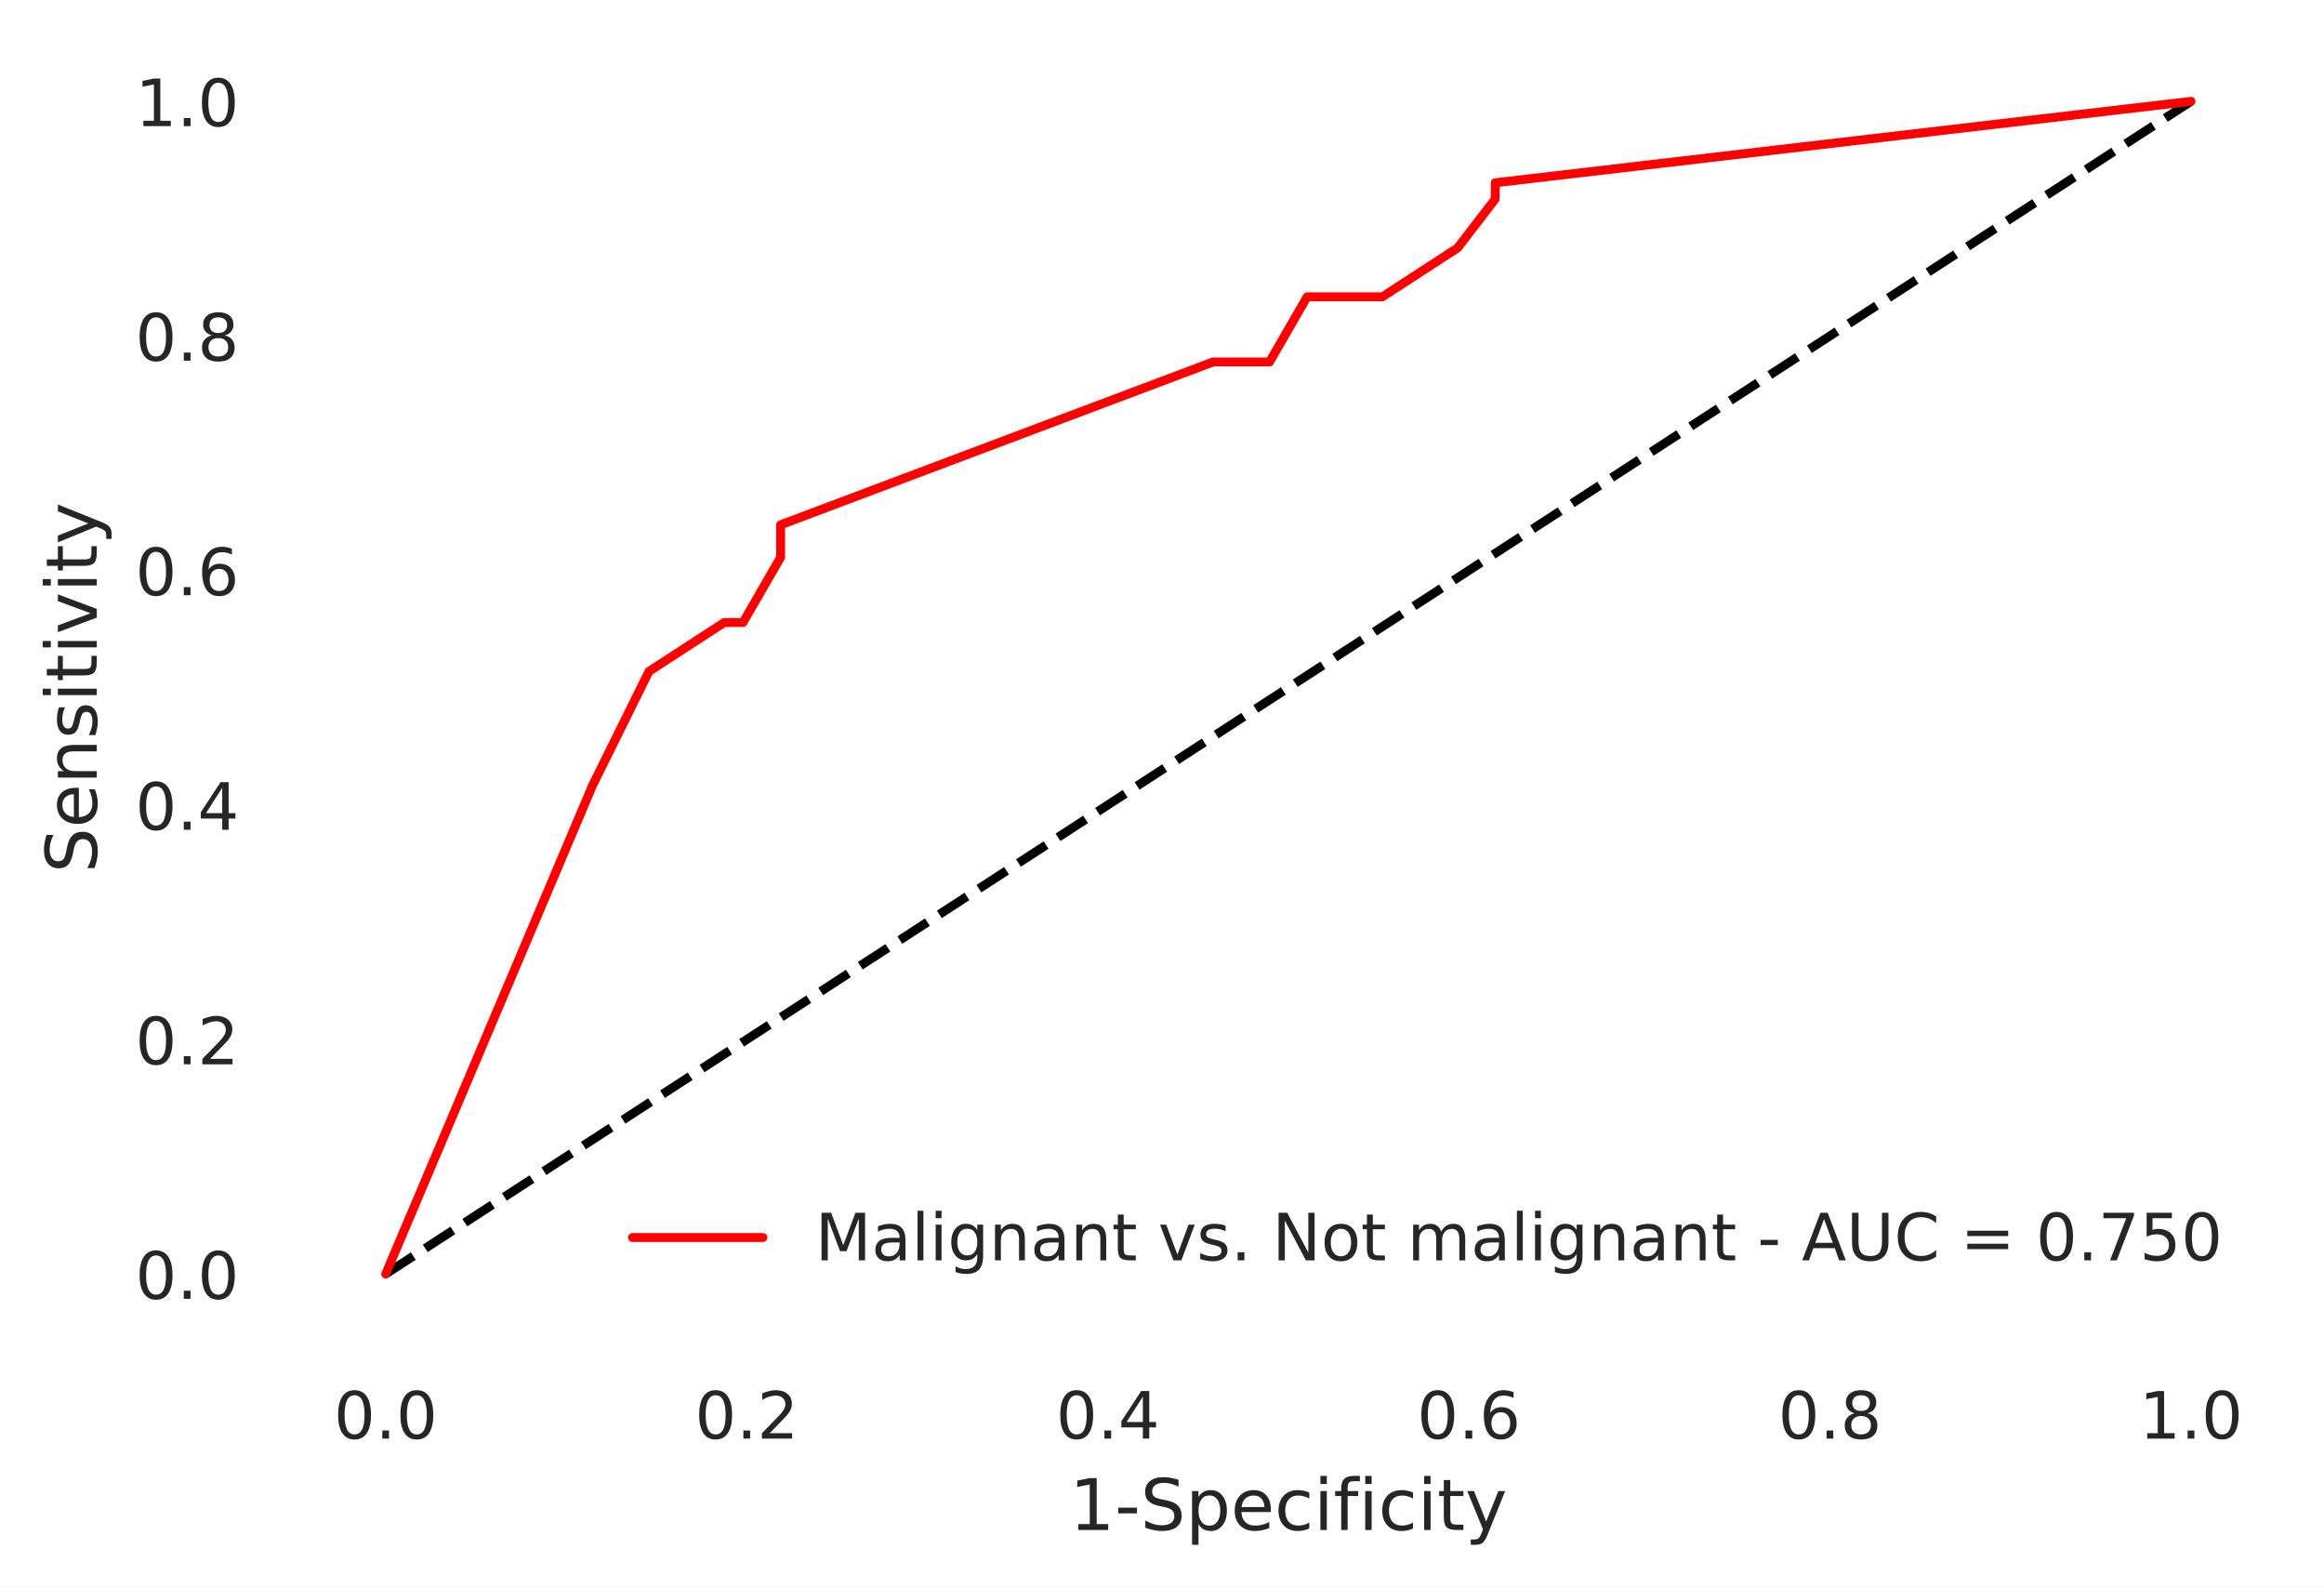
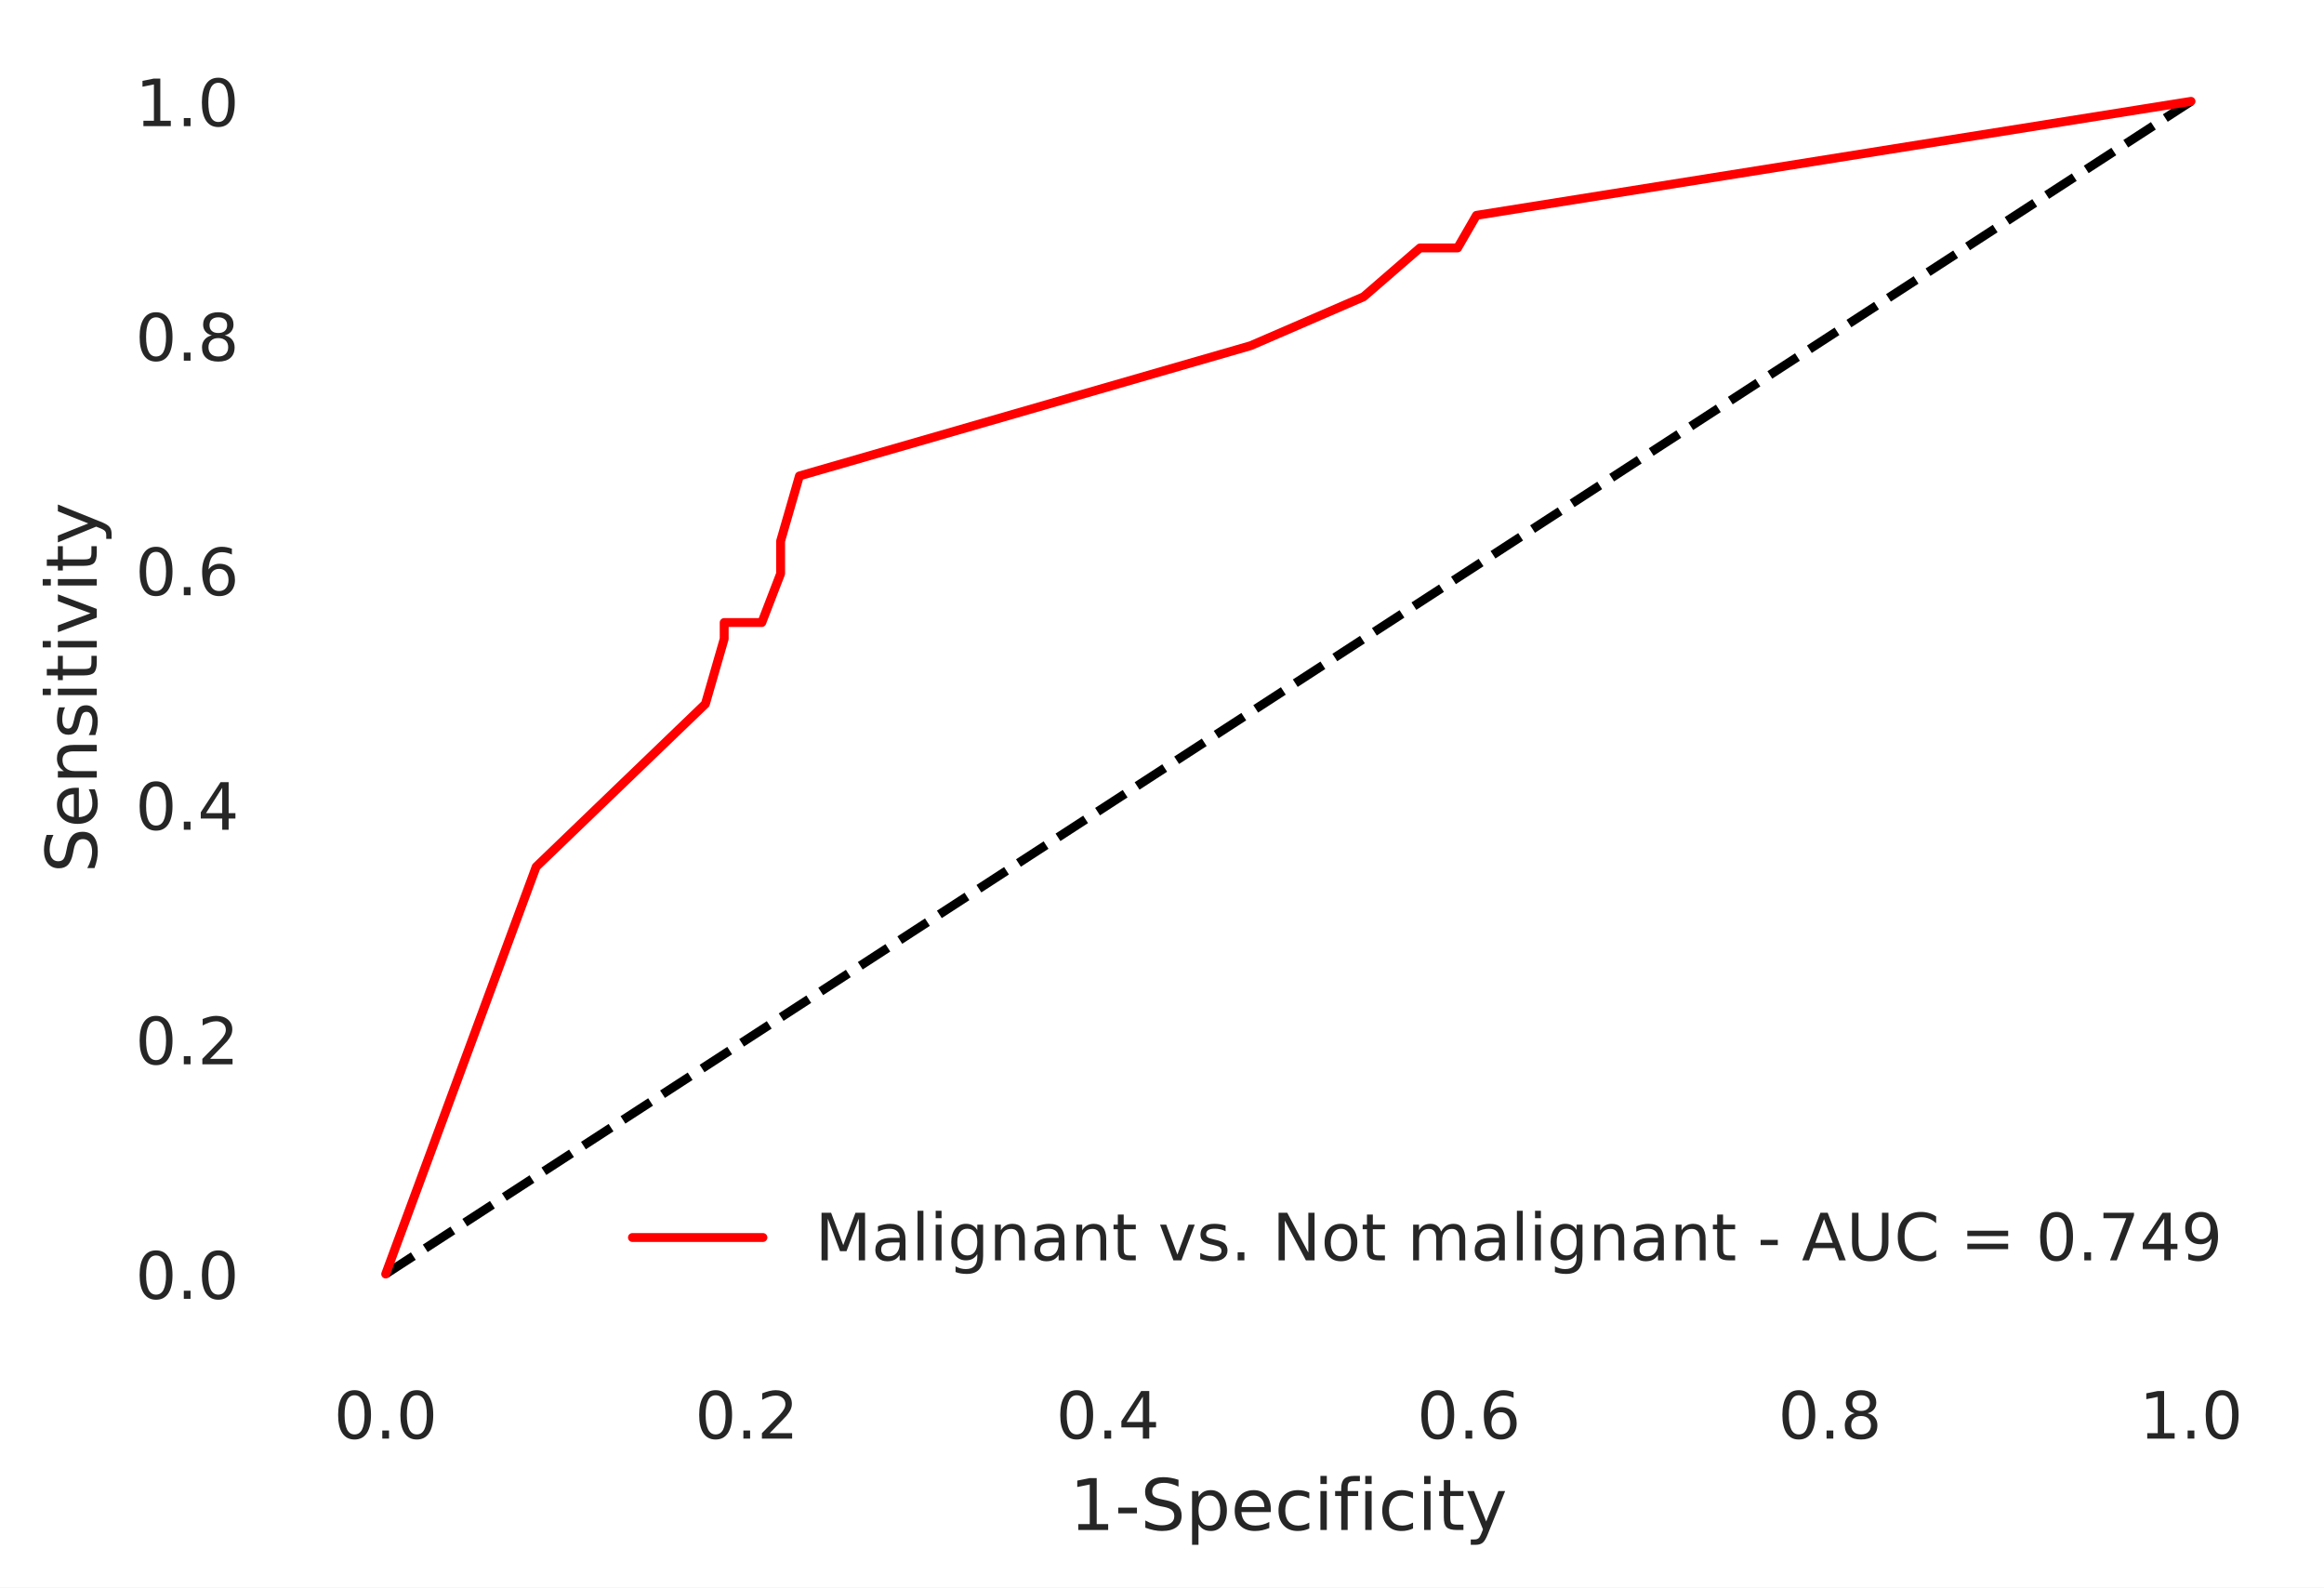
<svg xmlns="http://www.w3.org/2000/svg" xmlns:xlink="http://www.w3.org/1999/xlink" height="267.6pt" version="1.1" viewBox="0 0 391.807 267.6" width="391.807pt">
  <defs>
    <style type="text/css">
*{stroke-linecap:butt;stroke-linejoin:round;}
  </style>
  </defs>
  <g id="figure_1">
    <g id="patch_1">
      <path d="M 0 267.6  L 391.807 267.6  L 391.807 0  L 0 0  z " style="fill:#ffffff;" />
    </g>
    <g id="axes_1">
      <g id="patch_2">
        <path d="M 49.807 224.64  L 384.607 224.64  L 384.607 7.2  L 49.807 7.2  z " style="fill:#ffffff;" />
      </g>
      <g id="matplotlib.axis_1">
        <g id="xtick_1">
          <g id="line2d_1">
-             <path clip-path="url(#pe44bfb89b4)" d="M 65.025 224.64  L 65.025 7.2  " style="fill:none;stroke:#ffffff;stroke-linecap:round;" />
+             <path clip-path="url(#pdb0c5ea419)" d="M 65.025 224.64  L 65.025 7.2  " style="fill:none;stroke:#ffffff;stroke-linecap:round;" />
          </g>
          <g id="text_1">
            <defs>
              <path d="M 31.781 66.406  Q 24.172 66.406 20.328 58.906  Q 16.5 51.422 16.5 36.375  Q 16.5 21.391 20.328 13.891  Q 24.172 6.391 31.781 6.391  Q 39.453 6.391 43.281 13.891  Q 47.125 21.391 47.125 36.375  Q 47.125 51.422 43.281 58.906  Q 39.453 66.406 31.781 66.406  z M 31.781 74.219  Q 44.047 74.219 50.516 64.516  Q 56.984 54.828 56.984 36.375  Q 56.984 17.969 50.516 8.266  Q 44.047 -1.422 31.781 -1.422  Q 19.531 -1.422 13.062 8.266  Q 6.594 17.969 6.594 36.375  Q 6.594 54.828 13.062 64.516  Q 19.531 74.219 31.781 74.219  z " id="DejaVuSans-48" />
              <path d="M 10.688 12.406  L 21 12.406  L 21 0  L 10.688 0  z " id="DejaVuSans-46" />
            </defs>
            <g style="fill:#262626;" transform="translate(56.27865 242.4983)scale(0.11 -0.11)">
              <use xlink:href="#DejaVuSans-48" />
              <use x="63.623" xlink:href="#DejaVuSans-46" />
              <use x="95.41" xlink:href="#DejaVuSans-48" />
            </g>
          </g>
        </g>
        <g id="xtick_2">
          <g id="line2d_2">
-             <path clip-path="url(#pe44bfb89b4)" d="M 125.898 224.64  L 125.898 7.2  " style="fill:none;stroke:#ffffff;stroke-linecap:round;" />
+             <path clip-path="url(#pdb0c5ea419)" d="M 125.898 224.64  L 125.898 7.2  " style="fill:none;stroke:#ffffff;stroke-linecap:round;" />
          </g>
          <g id="text_2">
            <defs>
              <path d="M 19.188 8.297  L 53.609 8.297  L 53.609 0  L 7.328 0  L 7.328 8.297  Q 12.938 14.109 22.625 23.891  Q 32.328 33.688 34.812 36.531  Q 39.547 41.844 41.422 45.531  Q 43.312 49.219 43.312 52.781  Q 43.312 58.594 39.234 62.25  Q 35.156 65.922 28.609 65.922  Q 23.969 65.922 18.812 64.312  Q 13.672 62.703 7.812 59.422  L 7.812 69.391  Q 13.766 71.781 18.938 73  Q 24.125 74.219 28.422 74.219  Q 39.75 74.219 46.484 68.547  Q 53.219 62.891 53.219 53.422  Q 53.219 48.922 51.531 44.891  Q 49.859 40.875 45.406 35.406  Q 44.188 33.984 37.641 27.219  Q 31.109 20.453 19.188 8.297  z " id="DejaVuSans-50" />
            </defs>
            <g style="fill:#262626;" transform="translate(117.1514 242.4983)scale(0.11 -0.11)">
              <use xlink:href="#DejaVuSans-48" />
              <use x="63.623" xlink:href="#DejaVuSans-46" />
              <use x="95.41" xlink:href="#DejaVuSans-50" />
            </g>
          </g>
        </g>
        <g id="xtick_3">
          <g id="line2d_3">
-             <path clip-path="url(#pe44bfb89b4)" d="M 186.771 224.64  L 186.771 7.2  " style="fill:none;stroke:#ffffff;stroke-linecap:round;" />
+             <path clip-path="url(#pdb0c5ea419)" d="M 186.771 224.64  L 186.771 7.2  " style="fill:none;stroke:#ffffff;stroke-linecap:round;" />
          </g>
          <g id="text_3">
            <defs>
              <path d="M 37.797 64.312  L 12.891 25.391  L 37.797 25.391  z M 35.203 72.906  L 47.609 72.906  L 47.609 25.391  L 58.016 25.391  L 58.016 17.188  L 47.609 17.188  L 47.609 0  L 37.797 0  L 37.797 17.188  L 4.891 17.188  L 4.891 26.703  z " id="DejaVuSans-52" />
            </defs>
            <g style="fill:#262626;" transform="translate(178.0241 242.4983)scale(0.11 -0.11)">
              <use xlink:href="#DejaVuSans-48" />
              <use x="63.623" xlink:href="#DejaVuSans-46" />
              <use x="95.41" xlink:href="#DejaVuSans-52" />
            </g>
          </g>
        </g>
        <g id="xtick_4">
          <g id="line2d_4">
-             <path clip-path="url(#pe44bfb89b4)" d="M 247.644 224.64  L 247.644 7.2  " style="fill:none;stroke:#ffffff;stroke-linecap:round;" />
+             <path clip-path="url(#pdb0c5ea419)" d="M 247.644 224.64  L 247.644 7.2  " style="fill:none;stroke:#ffffff;stroke-linecap:round;" />
          </g>
          <g id="text_4">
            <defs>
              <path d="M 33.016 40.375  Q 26.375 40.375 22.484 35.828  Q 18.609 31.297 18.609 23.391  Q 18.609 15.531 22.484 10.953  Q 26.375 6.391 33.016 6.391  Q 39.656 6.391 43.531 10.953  Q 47.406 15.531 47.406 23.391  Q 47.406 31.297 43.531 35.828  Q 39.656 40.375 33.016 40.375  z M 52.594 71.297  L 52.594 62.312  Q 48.875 64.062 45.094 64.984  Q 41.312 65.922 37.594 65.922  Q 27.828 65.922 22.672 59.328  Q 17.531 52.734 16.797 39.406  Q 19.672 43.656 24.016 45.922  Q 28.375 48.188 33.594 48.188  Q 44.578 48.188 50.953 41.516  Q 57.328 34.859 57.328 23.391  Q 57.328 12.156 50.688 5.359  Q 44.047 -1.422 33.016 -1.422  Q 20.359 -1.422 13.672 8.266  Q 6.984 17.969 6.984 36.375  Q 6.984 53.656 15.188 63.938  Q 23.391 74.219 37.203 74.219  Q 40.922 74.219 44.703 73.484  Q 48.484 72.75 52.594 71.297  z " id="DejaVuSans-54" />
            </defs>
            <g style="fill:#262626;" transform="translate(238.8968 242.4983)scale(0.11 -0.11)">
              <use xlink:href="#DejaVuSans-48" />
              <use x="63.623" xlink:href="#DejaVuSans-46" />
              <use x="95.41" xlink:href="#DejaVuSans-54" />
            </g>
          </g>
        </g>
        <g id="xtick_5">
          <g id="line2d_5">
-             <path clip-path="url(#pe44bfb89b4)" d="M 308.516 224.64  L 308.516 7.2  " style="fill:none;stroke:#ffffff;stroke-linecap:round;" />
+             <path clip-path="url(#pdb0c5ea419)" d="M 308.516 224.64  L 308.516 7.2  " style="fill:none;stroke:#ffffff;stroke-linecap:round;" />
          </g>
          <g id="text_5">
            <defs>
              <path d="M 31.781 34.625  Q 24.75 34.625 20.719 30.859  Q 16.703 27.094 16.703 20.516  Q 16.703 13.922 20.719 10.156  Q 24.75 6.391 31.781 6.391  Q 38.812 6.391 42.859 10.172  Q 46.922 13.969 46.922 20.516  Q 46.922 27.094 42.891 30.859  Q 38.875 34.625 31.781 34.625  z M 21.922 38.812  Q 15.578 40.375 12.031 44.719  Q 8.5 49.078 8.5 55.328  Q 8.5 64.062 14.719 69.141  Q 20.953 74.219 31.781 74.219  Q 42.672 74.219 48.875 69.141  Q 55.078 64.062 55.078 55.328  Q 55.078 49.078 51.531 44.719  Q 48 40.375 41.703 38.812  Q 48.828 37.156 52.797 32.312  Q 56.781 27.484 56.781 20.516  Q 56.781 9.906 50.312 4.234  Q 43.844 -1.422 31.781 -1.422  Q 19.734 -1.422 13.25 4.234  Q 6.781 9.906 6.781 20.516  Q 6.781 27.484 10.781 32.312  Q 14.797 37.156 21.922 38.812  z M 18.312 54.391  Q 18.312 48.734 21.844 45.562  Q 25.391 42.391 31.781 42.391  Q 38.141 42.391 41.719 45.562  Q 45.312 48.734 45.312 54.391  Q 45.312 60.062 41.719 63.234  Q 38.141 66.406 31.781 66.406  Q 25.391 66.406 21.844 63.234  Q 18.312 60.062 18.312 54.391  z " id="DejaVuSans-56" />
            </defs>
            <g style="fill:#262626;" transform="translate(299.7696 242.4983)scale(0.11 -0.11)">
              <use xlink:href="#DejaVuSans-48" />
              <use x="63.623" xlink:href="#DejaVuSans-46" />
              <use x="95.41" xlink:href="#DejaVuSans-56" />
            </g>
          </g>
        </g>
        <g id="xtick_6">
          <g id="line2d_6">
-             <path clip-path="url(#pe44bfb89b4)" d="M 369.389 224.64  L 369.389 7.2  " style="fill:none;stroke:#ffffff;stroke-linecap:round;" />
+             <path clip-path="url(#pdb0c5ea419)" d="M 369.389 224.64  L 369.389 7.2  " style="fill:none;stroke:#ffffff;stroke-linecap:round;" />
          </g>
          <g id="text_6">
            <defs>
              <path d="M 12.406 8.297  L 28.516 8.297  L 28.516 63.922  L 10.984 60.406  L 10.984 69.391  L 28.422 72.906  L 38.281 72.906  L 38.281 8.297  L 54.391 8.297  L 54.391 0  L 12.406 0  z " id="DejaVuSans-49" />
            </defs>
            <g style="fill:#262626;" transform="translate(360.6423 242.4983)scale(0.11 -0.11)">
              <use xlink:href="#DejaVuSans-49" />
              <use x="63.623" xlink:href="#DejaVuSans-46" />
              <use x="95.41" xlink:href="#DejaVuSans-48" />
            </g>
          </g>
        </g>
        <g id="text_7">
          <defs>
            <path d="M 4.891 31.391  L 31.203 31.391  L 31.203 23.391  L 4.891 23.391  z " id="DejaVuSans-45" />
            <path d="M 53.516 70.516  L 53.516 60.891  Q 47.906 63.578 42.922 64.891  Q 37.938 66.219 33.297 66.219  Q 25.25 66.219 20.875 63.094  Q 16.5 59.969 16.5 54.203  Q 16.5 49.359 19.406 46.891  Q 22.312 44.438 30.422 42.922  L 36.375 41.703  Q 47.406 39.594 52.656 34.297  Q 57.906 29 57.906 20.125  Q 57.906 9.516 50.797 4.047  Q 43.703 -1.422 29.984 -1.422  Q 24.812 -1.422 18.969 -0.25  Q 13.141 0.922 6.891 3.219  L 6.891 13.375  Q 12.891 10.016 18.656 8.297  Q 24.422 6.594 29.984 6.594  Q 38.422 6.594 43.016 9.906  Q 47.609 13.234 47.609 19.391  Q 47.609 24.75 44.312 27.781  Q 41.016 30.812 33.5 32.328  L 27.484 33.5  Q 16.453 35.688 11.516 40.375  Q 6.594 45.062 6.594 53.422  Q 6.594 63.094 13.406 68.656  Q 20.219 74.219 32.172 74.219  Q 37.312 74.219 42.625 73.281  Q 47.953 72.359 53.516 70.516  z " id="DejaVuSans-83" />
            <path d="M 18.109 8.203  L 18.109 -20.797  L 9.078 -20.797  L 9.078 54.688  L 18.109 54.688  L 18.109 46.391  Q 20.953 51.266 25.266 53.625  Q 29.594 56 35.594 56  Q 45.562 56 51.781 48.094  Q 58.016 40.188 58.016 27.297  Q 58.016 14.406 51.781 6.484  Q 45.562 -1.422 35.594 -1.422  Q 29.594 -1.422 25.266 0.953  Q 20.953 3.328 18.109 8.203  z M 48.688 27.297  Q 48.688 37.203 44.609 42.844  Q 40.531 48.484 33.406 48.484  Q 26.266 48.484 22.188 42.844  Q 18.109 37.203 18.109 27.297  Q 18.109 17.391 22.188 11.75  Q 26.266 6.109 33.406 6.109  Q 40.531 6.109 44.609 11.75  Q 48.688 17.391 48.688 27.297  z " id="DejaVuSans-112" />
            <path d="M 56.203 29.594  L 56.203 25.203  L 14.891 25.203  Q 15.484 15.922 20.484 11.062  Q 25.484 6.203 34.422 6.203  Q 39.594 6.203 44.453 7.469  Q 49.312 8.734 54.109 11.281  L 54.109 2.781  Q 49.266 0.734 44.188 -0.344  Q 39.109 -1.422 33.891 -1.422  Q 20.797 -1.422 13.156 6.188  Q 5.516 13.812 5.516 26.812  Q 5.516 40.234 12.766 48.109  Q 20.016 56 32.328 56  Q 43.359 56 49.781 48.891  Q 56.203 41.797 56.203 29.594  z M 47.219 32.234  Q 47.125 39.594 43.094 43.984  Q 39.062 48.391 32.422 48.391  Q 24.906 48.391 20.391 44.141  Q 15.875 39.891 15.188 32.172  z " id="DejaVuSans-101" />
            <path d="M 48.781 52.594  L 48.781 44.188  Q 44.969 46.297 41.141 47.344  Q 37.312 48.391 33.406 48.391  Q 24.656 48.391 19.812 42.844  Q 14.984 37.312 14.984 27.297  Q 14.984 17.281 19.812 11.734  Q 24.656 6.203 33.406 6.203  Q 37.312 6.203 41.141 7.25  Q 44.969 8.297 48.781 10.406  L 48.781 2.094  Q 45.016 0.344 40.984 -0.531  Q 36.969 -1.422 32.422 -1.422  Q 20.062 -1.422 12.781 6.344  Q 5.516 14.109 5.516 27.297  Q 5.516 40.672 12.859 48.328  Q 20.219 56 33.016 56  Q 37.156 56 41.109 55.141  Q 45.062 54.297 48.781 52.594  z " id="DejaVuSans-99" />
            <path d="M 9.422 54.688  L 18.406 54.688  L 18.406 0  L 9.422 0  z M 9.422 75.984  L 18.406 75.984  L 18.406 64.594  L 9.422 64.594  z " id="DejaVuSans-105" />
            <path d="M 37.109 75.984  L 37.109 68.5  L 28.516 68.5  Q 23.688 68.5 21.797 66.547  Q 19.922 64.594 19.922 59.516  L 19.922 54.688  L 34.719 54.688  L 34.719 47.703  L 19.922 47.703  L 19.922 0  L 10.891 0  L 10.891 47.703  L 2.297 47.703  L 2.297 54.688  L 10.891 54.688  L 10.891 58.5  Q 10.891 67.625 15.141 71.797  Q 19.391 75.984 28.609 75.984  z " id="DejaVuSans-102" />
            <path d="M 18.312 70.219  L 18.312 54.688  L 36.812 54.688  L 36.812 47.703  L 18.312 47.703  L 18.312 18.016  Q 18.312 11.328 20.141 9.422  Q 21.969 7.516 27.594 7.516  L 36.812 7.516  L 36.812 0  L 27.594 0  Q 17.188 0 13.234 3.875  Q 9.281 7.766 9.281 18.016  L 9.281 47.703  L 2.688 47.703  L 2.688 54.688  L 9.281 54.688  L 9.281 70.219  z " id="DejaVuSans-116" />
            <path d="M 32.172 -5.078  Q 28.375 -14.844 24.75 -17.812  Q 21.141 -20.797 15.094 -20.797  L 7.906 -20.797  L 7.906 -13.281  L 13.188 -13.281  Q 16.891 -13.281 18.938 -11.516  Q 21 -9.766 23.484 -3.219  L 25.094 0.875  L 2.984 54.688  L 12.5 54.688  L 29.594 11.922  L 46.688 54.688  L 56.203 54.688  z " id="DejaVuSans-121" />
          </defs>
          <g style="fill:#262626;" transform="translate(180.3006 257.9041)scale(0.12 -0.12)">
            <use xlink:href="#DejaVuSans-49" />
            <use x="63.623" xlink:href="#DejaVuSans-45" />
            <use x="99.707" xlink:href="#DejaVuSans-83" />
            <use x="163.184" xlink:href="#DejaVuSans-112" />
            <use x="226.66" xlink:href="#DejaVuSans-101" />
            <use x="288.184" xlink:href="#DejaVuSans-99" />
            <use x="343.164" xlink:href="#DejaVuSans-105" />
            <use x="370.947" xlink:href="#DejaVuSans-102" />
            <use x="406.152" xlink:href="#DejaVuSans-105" />
            <use x="433.936" xlink:href="#DejaVuSans-99" />
            <use x="488.916" xlink:href="#DejaVuSans-105" />
            <use x="516.699" xlink:href="#DejaVuSans-116" />
            <use x="555.908" xlink:href="#DejaVuSans-121" />
          </g>
        </g>
      </g>
      <g id="matplotlib.axis_2">
        <g id="ytick_1">
          <g id="line2d_7">
-             <path clip-path="url(#pe44bfb89b4)" d="M 49.807 214.756  L 384.607 214.756  " style="fill:none;stroke:#ffffff;stroke-linecap:round;" />
+             <path clip-path="url(#pdb0c5ea419)" d="M 49.807 214.756  L 384.607 214.756  " style="fill:none;stroke:#ffffff;stroke-linecap:round;" />
          </g>
          <g id="text_8">
            <g style="fill:#262626;" transform="translate(22.81375 218.9355)scale(0.11 -0.11)">
              <use xlink:href="#DejaVuSans-48" />
              <use x="63.623" xlink:href="#DejaVuSans-46" />
              <use x="95.41" xlink:href="#DejaVuSans-48" />
            </g>
          </g>
        </g>
        <g id="ytick_2">
          <g id="line2d_8">
-             <path clip-path="url(#pe44bfb89b4)" d="M 49.807 175.222  L 384.607 175.222  " style="fill:none;stroke:#ffffff;stroke-linecap:round;" />
+             <path clip-path="url(#pdb0c5ea419)" d="M 49.807 175.222  L 384.607 175.222  " style="fill:none;stroke:#ffffff;stroke-linecap:round;" />
          </g>
          <g id="text_9">
            <g style="fill:#262626;" transform="translate(22.81375 179.401)scale(0.11 -0.11)">
              <use xlink:href="#DejaVuSans-48" />
              <use x="63.623" xlink:href="#DejaVuSans-46" />
              <use x="95.41" xlink:href="#DejaVuSans-50" />
            </g>
          </g>
        </g>
        <g id="ytick_3">
          <g id="line2d_9">
-             <path clip-path="url(#pe44bfb89b4)" d="M 49.807 135.687  L 384.607 135.687  " style="fill:none;stroke:#ffffff;stroke-linecap:round;" />
+             <path clip-path="url(#pdb0c5ea419)" d="M 49.807 135.687  L 384.607 135.687  " style="fill:none;stroke:#ffffff;stroke-linecap:round;" />
          </g>
          <g id="text_10">
            <g style="fill:#262626;" transform="translate(22.81375 139.8664)scale(0.11 -0.11)">
              <use xlink:href="#DejaVuSans-48" />
              <use x="63.623" xlink:href="#DejaVuSans-46" />
              <use x="95.41" xlink:href="#DejaVuSans-52" />
            </g>
          </g>
        </g>
        <g id="ytick_4">
          <g id="line2d_10">
-             <path clip-path="url(#pe44bfb89b4)" d="M 49.807 96.153  L 384.607 96.153  " style="fill:none;stroke:#ffffff;stroke-linecap:round;" />
+             <path clip-path="url(#pdb0c5ea419)" d="M 49.807 96.153  L 384.607 96.153  " style="fill:none;stroke:#ffffff;stroke-linecap:round;" />
          </g>
          <g id="text_11">
            <g style="fill:#262626;" transform="translate(22.81375 100.3319)scale(0.11 -0.11)">
              <use xlink:href="#DejaVuSans-48" />
              <use x="63.623" xlink:href="#DejaVuSans-46" />
              <use x="95.41" xlink:href="#DejaVuSans-54" />
            </g>
          </g>
        </g>
        <g id="ytick_5">
          <g id="line2d_11">
-             <path clip-path="url(#pe44bfb89b4)" d="M 49.807 56.618  L 384.607 56.618  " style="fill:none;stroke:#ffffff;stroke-linecap:round;" />
+             <path clip-path="url(#pdb0c5ea419)" d="M 49.807 56.618  L 384.607 56.618  " style="fill:none;stroke:#ffffff;stroke-linecap:round;" />
          </g>
          <g id="text_12">
            <g style="fill:#262626;" transform="translate(22.81375 60.79732)scale(0.11 -0.11)">
              <use xlink:href="#DejaVuSans-48" />
              <use x="63.623" xlink:href="#DejaVuSans-46" />
              <use x="95.41" xlink:href="#DejaVuSans-56" />
            </g>
          </g>
        </g>
        <g id="ytick_6">
          <g id="line2d_12">
-             <path clip-path="url(#pe44bfb89b4)" d="M 49.807 17.084  L 384.607 17.084  " style="fill:none;stroke:#ffffff;stroke-linecap:round;" />
+             <path clip-path="url(#pdb0c5ea419)" d="M 49.807 17.084  L 384.607 17.084  " style="fill:none;stroke:#ffffff;stroke-linecap:round;" />
          </g>
          <g id="text_13">
            <g style="fill:#262626;" transform="translate(22.81375 21.26278)scale(0.11 -0.11)">
              <use xlink:href="#DejaVuSans-49" />
              <use x="63.623" xlink:href="#DejaVuSans-46" />
              <use x="95.41" xlink:href="#DejaVuSans-48" />
            </g>
          </g>
        </g>
        <g id="text_14">
          <defs>
            <path d="M 54.891 33.016  L 54.891 0  L 45.906 0  L 45.906 32.719  Q 45.906 40.484 42.875 44.328  Q 39.844 48.188 33.797 48.188  Q 26.516 48.188 22.312 43.547  Q 18.109 38.922 18.109 30.906  L 18.109 0  L 9.078 0  L 9.078 54.688  L 18.109 54.688  L 18.109 46.188  Q 21.344 51.125 25.703 53.562  Q 30.078 56 35.797 56  Q 45.219 56 50.047 50.172  Q 54.891 44.344 54.891 33.016  z " id="DejaVuSans-110" />
            <path d="M 44.281 53.078  L 44.281 44.578  Q 40.484 46.531 36.375 47.5  Q 32.281 48.484 27.875 48.484  Q 21.188 48.484 17.844 46.438  Q 14.5 44.391 14.5 40.281  Q 14.5 37.156 16.891 35.375  Q 19.281 33.594 26.516 31.984  L 29.594 31.297  Q 39.156 29.25 43.188 25.516  Q 47.219 21.781 47.219 15.094  Q 47.219 7.469 41.188 3.016  Q 35.156 -1.422 24.609 -1.422  Q 20.219 -1.422 15.453 -0.562  Q 10.688 0.297 5.422 2  L 5.422 11.281  Q 10.406 8.688 15.234 7.391  Q 20.062 6.109 24.812 6.109  Q 31.156 6.109 34.562 8.281  Q 37.984 10.453 37.984 14.406  Q 37.984 18.062 35.516 20.016  Q 33.062 21.969 24.703 23.781  L 21.578 24.516  Q 13.234 26.266 9.516 29.906  Q 5.812 33.547 5.812 39.891  Q 5.812 47.609 11.281 51.797  Q 16.75 56 26.812 56  Q 31.781 56 36.172 55.266  Q 40.578 54.547 44.281 53.078  z " id="DejaVuSans-115" />
            <path d="M 2.984 54.688  L 12.5 54.688  L 29.594 8.797  L 46.688 54.688  L 56.203 54.688  L 35.688 0  L 23.484 0  z " id="DejaVuSans-118" />
          </defs>
          <g style="fill:#262626;" transform="translate(16.31812 147.1566)rotate(-90)scale(0.12 -0.12)">
            <use xlink:href="#DejaVuSans-83" />
            <use x="63.477" xlink:href="#DejaVuSans-101" />
            <use x="125" xlink:href="#DejaVuSans-110" />
            <use x="188.379" xlink:href="#DejaVuSans-115" />
            <use x="240.479" xlink:href="#DejaVuSans-105" />
            <use x="268.262" xlink:href="#DejaVuSans-116" />
            <use x="307.471" xlink:href="#DejaVuSans-105" />
            <use x="335.254" xlink:href="#DejaVuSans-118" />
            <use x="394.434" xlink:href="#DejaVuSans-105" />
            <use x="422.217" xlink:href="#DejaVuSans-116" />
            <use x="461.426" xlink:href="#DejaVuSans-121" />
          </g>
        </g>
      </g>
      <g id="line2d_13">
-         <path clip-path="url(#pe44bfb89b4)" d="M 65.025 214.756  L 369.389 17.084  " style="fill:none;stroke:#000000;stroke-dasharray:5.55,2.4;stroke-dashoffset:0;stroke-width:1.5;" />
+         <path clip-path="url(#pdb0c5ea419)" d="M 65.025 214.756  L 369.389 17.084  " style="fill:none;stroke:#000000;stroke-dasharray:5.55,2.4;stroke-dashoffset:0;stroke-width:1.5;" />
      </g>
      <g id="line2d_14">
-         <path clip-path="url(#pe44bfb89b4)" d="M 65.025 214.756  L 99.9 132.393  L 109.412 113.175  L 122.094 104.938  L 125.264 104.938  L 131.605 93.956  L 131.605 88.465  L 204.525 61.011  L 214.037 61.011  L 220.378 50.029  L 223.548 50.029  L 233.059 50.029  L 245.741 41.793  L 252.082 33.556  L 252.082 30.811  L 369.389 17.084  " style="fill:none;stroke:#ff0000;stroke-linecap:round;stroke-width:1.5;" />
+         <path clip-path="url(#pdb0c5ea419)" d="M 65.025 214.756  L 90.389 146.12  L 118.923 118.665  L 122.094 107.684  L 122.094 104.938  L 128.434 104.938  L 131.605 96.702  L 131.605 91.211  L 134.775 80.229  L 210.866 58.265  L 229.889 50.029  L 236.23 44.538  L 239.4 41.793  L 245.741 41.793  L 248.912 36.302  L 369.389 17.084  " style="fill:none;stroke:#ff0000;stroke-linecap:round;stroke-width:1.5;" />
      </g>
      <g id="patch_3">
        <path d="M 49.807 224.64  L 49.807 7.2  " style="fill:none;stroke:#ffffff;stroke-linecap:square;stroke-linejoin:miter;stroke-width:1.25;" />
      </g>
      <g id="patch_4">
        <path d="M 384.607 224.64  L 384.607 7.2  " style="fill:none;stroke:#ffffff;stroke-linecap:square;stroke-linejoin:miter;stroke-width:1.25;" />
      </g>
      <g id="patch_5">
        <path d="M 49.807 224.64  L 384.607 224.64  " style="fill:none;stroke:#ffffff;stroke-linecap:square;stroke-linejoin:miter;stroke-width:1.25;" />
      </g>
      <g id="patch_6">
        <path d="M 49.807 7.2  L 384.607 7.2  " style="fill:none;stroke:#ffffff;stroke-linecap:square;stroke-linejoin:miter;stroke-width:1.25;" />
      </g>
      <g id="legend_1">
        <g id="line2d_15">
          <path d="M 106.623 208.602  L 128.623 208.602  " style="fill:none;stroke:#ff0000;stroke-linecap:round;stroke-width:1.5;" />
        </g>
        <g id="line2d_16" />
        <g id="text_15">
          <defs>
            <path d="M 9.812 72.906  L 24.516 72.906  L 43.109 23.297  L 61.812 72.906  L 76.516 72.906  L 76.516 0  L 66.891 0  L 66.891 64.016  L 48.094 14.016  L 38.188 14.016  L 19.391 64.016  L 19.391 0  L 9.812 0  z " id="DejaVuSans-77" />
            <path d="M 34.281 27.484  Q 23.391 27.484 19.188 25  Q 14.984 22.516 14.984 16.5  Q 14.984 11.719 18.141 8.906  Q 21.297 6.109 26.703 6.109  Q 34.188 6.109 38.703 11.406  Q 43.219 16.703 43.219 25.484  L 43.219 27.484  z M 52.203 31.203  L 52.203 0  L 43.219 0  L 43.219 8.297  Q 40.141 3.328 35.547 0.953  Q 30.953 -1.422 24.312 -1.422  Q 15.922 -1.422 10.953 3.297  Q 6 8.016 6 15.922  Q 6 25.141 12.172 29.828  Q 18.359 34.516 30.609 34.516  L 43.219 34.516  L 43.219 35.406  Q 43.219 41.609 39.141 45  Q 35.062 48.391 27.688 48.391  Q 23 48.391 18.547 47.266  Q 14.109 46.141 10.016 43.891  L 10.016 52.203  Q 14.938 54.109 19.578 55.047  Q 24.219 56 28.609 56  Q 40.484 56 46.344 49.844  Q 52.203 43.703 52.203 31.203  z " id="DejaVuSans-97" />
            <path d="M 9.422 75.984  L 18.406 75.984  L 18.406 0  L 9.422 0  z " id="DejaVuSans-108" />
            <path d="M 45.406 27.984  Q 45.406 37.75 41.375 43.109  Q 37.359 48.484 30.078 48.484  Q 22.859 48.484 18.828 43.109  Q 14.797 37.75 14.797 27.984  Q 14.797 18.266 18.828 12.891  Q 22.859 7.516 30.078 7.516  Q 37.359 7.516 41.375 12.891  Q 45.406 18.266 45.406 27.984  z M 54.391 6.781  Q 54.391 -7.172 48.188 -13.984  Q 42 -20.797 29.203 -20.797  Q 24.469 -20.797 20.266 -20.094  Q 16.062 -19.391 12.109 -17.922  L 12.109 -9.188  Q 16.062 -11.328 19.922 -12.344  Q 23.781 -13.375 27.781 -13.375  Q 36.625 -13.375 41.016 -8.766  Q 45.406 -4.156 45.406 5.172  L 45.406 9.625  Q 42.625 4.781 38.281 2.391  Q 33.938 0 27.875 0  Q 17.828 0 11.672 7.656  Q 5.516 15.328 5.516 27.984  Q 5.516 40.672 11.672 48.328  Q 17.828 56 27.875 56  Q 33.938 56 38.281 53.609  Q 42.625 51.219 45.406 46.391  L 45.406 54.688  L 54.391 54.688  z " id="DejaVuSans-103" />
            <path id="DejaVuSans-32" />
            <path d="M 9.812 72.906  L 23.094 72.906  L 55.422 11.922  L 55.422 72.906  L 64.984 72.906  L 64.984 0  L 51.703 0  L 19.391 60.984  L 19.391 0  L 9.812 0  z " id="DejaVuSans-78" />
            <path d="M 30.609 48.391  Q 23.391 48.391 19.188 42.75  Q 14.984 37.109 14.984 27.297  Q 14.984 17.484 19.156 11.844  Q 23.344 6.203 30.609 6.203  Q 37.797 6.203 41.984 11.859  Q 46.188 17.531 46.188 27.297  Q 46.188 37.016 41.984 42.703  Q 37.797 48.391 30.609 48.391  z M 30.609 56  Q 42.328 56 49.016 48.375  Q 55.719 40.766 55.719 27.297  Q 55.719 13.875 49.016 6.219  Q 42.328 -1.422 30.609 -1.422  Q 18.844 -1.422 12.172 6.219  Q 5.516 13.875 5.516 27.297  Q 5.516 40.766 12.172 48.375  Q 18.844 56 30.609 56  z " id="DejaVuSans-111" />
            <path d="M 52 44.188  Q 55.375 50.25 60.062 53.125  Q 64.75 56 71.094 56  Q 79.641 56 84.281 50.016  Q 88.922 44.047 88.922 33.016  L 88.922 0  L 79.891 0  L 79.891 32.719  Q 79.891 40.578 77.094 44.375  Q 74.312 48.188 68.609 48.188  Q 61.625 48.188 57.562 43.547  Q 53.516 38.922 53.516 30.906  L 53.516 0  L 44.484 0  L 44.484 32.719  Q 44.484 40.625 41.703 44.406  Q 38.922 48.188 33.109 48.188  Q 26.219 48.188 22.156 43.531  Q 18.109 38.875 18.109 30.906  L 18.109 0  L 9.078 0  L 9.078 54.688  L 18.109 54.688  L 18.109 46.188  Q 21.188 51.219 25.484 53.609  Q 29.781 56 35.688 56  Q 41.656 56 45.828 52.969  Q 50 49.953 52 44.188  z " id="DejaVuSans-109" />
            <path d="M 34.188 63.188  L 20.797 26.906  L 47.609 26.906  z M 28.609 72.906  L 39.797 72.906  L 67.578 0  L 57.328 0  L 50.688 18.703  L 17.828 18.703  L 11.188 0  L 0.781 0  z " id="DejaVuSans-65" />
            <path d="M 8.688 72.906  L 18.609 72.906  L 18.609 28.609  Q 18.609 16.891 22.844 11.734  Q 27.094 6.594 36.625 6.594  Q 46.094 6.594 50.344 11.734  Q 54.594 16.891 54.594 28.609  L 54.594 72.906  L 64.5 72.906  L 64.5 27.391  Q 64.5 13.141 57.438 5.859  Q 50.391 -1.422 36.625 -1.422  Q 22.797 -1.422 15.734 5.859  Q 8.688 13.141 8.688 27.391  z " id="DejaVuSans-85" />
            <path d="M 64.406 67.281  L 64.406 56.891  Q 59.422 61.531 53.781 63.812  Q 48.141 66.109 41.797 66.109  Q 29.297 66.109 22.656 58.469  Q 16.016 50.828 16.016 36.375  Q 16.016 21.969 22.656 14.328  Q 29.297 6.688 41.797 6.688  Q 48.141 6.688 53.781 8.984  Q 59.422 11.281 64.406 15.922  L 64.406 5.609  Q 59.234 2.094 53.438 0.328  Q 47.656 -1.422 41.219 -1.422  Q 24.656 -1.422 15.125 8.703  Q 5.609 18.844 5.609 36.375  Q 5.609 53.953 15.125 64.078  Q 24.656 74.219 41.219 74.219  Q 47.75 74.219 53.531 72.484  Q 59.328 70.75 64.406 67.281  z " id="DejaVuSans-67" />
            <path d="M 10.594 45.406  L 73.188 45.406  L 73.188 37.203  L 10.594 37.203  z M 10.594 25.484  L 73.188 25.484  L 73.188 17.188  L 10.594 17.188  z " id="DejaVuSans-61" />
            <path d="M 8.203 72.906  L 55.078 72.906  L 55.078 68.703  L 28.609 0  L 18.312 0  L 43.219 64.594  L 8.203 64.594  z " id="DejaVuSans-55" />
-             <path d="M 10.797 72.906  L 49.516 72.906  L 49.516 64.594  L 19.828 64.594  L 19.828 46.734  Q 21.969 47.469 24.109 47.828  Q 26.266 48.188 28.422 48.188  Q 40.625 48.188 47.75 41.5  Q 54.891 34.812 54.891 23.391  Q 54.891 11.625 47.562 5.094  Q 40.234 -1.422 26.906 -1.422  Q 22.312 -1.422 17.547 -0.641  Q 12.797 0.141 7.719 1.703  L 7.719 11.625  Q 12.109 9.234 16.797 8.062  Q 21.484 6.891 26.703 6.891  Q 35.156 6.891 40.078 11.328  Q 45.016 15.766 45.016 23.391  Q 45.016 31 40.078 35.438  Q 35.156 39.891 26.703 39.891  Q 22.75 39.891 18.812 39.016  Q 14.891 38.141 10.797 36.281  z " id="DejaVuSans-53" />
+             <path d="M 10.984 1.516  L 10.984 10.5  Q 14.703 8.734 18.5 7.812  Q 22.312 6.891 25.984 6.891  Q 35.75 6.891 40.891 13.453  Q 46.047 20.016 46.781 33.406  Q 43.953 29.203 39.594 26.953  Q 35.25 24.703 29.984 24.703  Q 19.047 24.703 12.672 31.312  Q 6.297 37.938 6.297 49.422  Q 6.297 60.641 12.938 67.422  Q 19.578 74.219 30.609 74.219  Q 43.266 74.219 49.922 64.516  Q 56.594 54.828 56.594 36.375  Q 56.594 19.141 48.406 8.859  Q 40.234 -1.422 26.422 -1.422  Q 22.703 -1.422 18.891 -0.688  Q 15.094 0.047 10.984 1.516  z M 30.609 32.422  Q 37.25 32.422 41.125 36.953  Q 45.016 41.5 45.016 49.422  Q 45.016 57.281 41.125 61.844  Q 37.25 66.406 30.609 66.406  Q 23.969 66.406 20.094 61.844  Q 16.219 57.281 16.219 49.422  Q 16.219 41.5 20.094 36.953  Q 23.969 32.422 30.609 32.422  z " id="DejaVuSans-57" />
          </defs>
          <g style="fill:#262626;" transform="translate(137.4234 212.4523)scale(0.11 -0.11)">
            <use xlink:href="#DejaVuSans-77" />
            <use x="86.279" xlink:href="#DejaVuSans-97" />
            <use x="147.559" xlink:href="#DejaVuSans-108" />
            <use x="175.342" xlink:href="#DejaVuSans-105" />
            <use x="203.125" xlink:href="#DejaVuSans-103" />
            <use x="266.602" xlink:href="#DejaVuSans-110" />
            <use x="329.98" xlink:href="#DejaVuSans-97" />
            <use x="391.26" xlink:href="#DejaVuSans-110" />
            <use x="454.639" xlink:href="#DejaVuSans-116" />
            <use x="493.848" xlink:href="#DejaVuSans-32" />
            <use x="525.635" xlink:href="#DejaVuSans-118" />
            <use x="584.814" xlink:href="#DejaVuSans-115" />
            <use x="636.914" xlink:href="#DejaVuSans-46" />
            <use x="668.701" xlink:href="#DejaVuSans-32" />
            <use x="700.488" xlink:href="#DejaVuSans-78" />
            <use x="775.293" xlink:href="#DejaVuSans-111" />
            <use x="836.475" xlink:href="#DejaVuSans-116" />
            <use x="875.684" xlink:href="#DejaVuSans-32" />
            <use x="907.471" xlink:href="#DejaVuSans-109" />
            <use x="1004.883" xlink:href="#DejaVuSans-97" />
            <use x="1066.162" xlink:href="#DejaVuSans-108" />
            <use x="1093.945" xlink:href="#DejaVuSans-105" />
            <use x="1121.729" xlink:href="#DejaVuSans-103" />
            <use x="1185.205" xlink:href="#DejaVuSans-110" />
            <use x="1248.584" xlink:href="#DejaVuSans-97" />
            <use x="1309.863" xlink:href="#DejaVuSans-110" />
            <use x="1373.242" xlink:href="#DejaVuSans-116" />
            <use x="1412.451" xlink:href="#DejaVuSans-32" />
            <use x="1444.238" xlink:href="#DejaVuSans-45" />
            <use x="1480.322" xlink:href="#DejaVuSans-32" />
            <use x="1512.109" xlink:href="#DejaVuSans-65" />
            <use x="1580.518" xlink:href="#DejaVuSans-85" />
            <use x="1653.711" xlink:href="#DejaVuSans-67" />
            <use x="1723.535" xlink:href="#DejaVuSans-32" />
            <use x="1755.322" xlink:href="#DejaVuSans-61" />
            <use x="1839.111" xlink:href="#DejaVuSans-32" />
            <use x="1870.898" xlink:href="#DejaVuSans-48" />
            <use x="1934.521" xlink:href="#DejaVuSans-46" />
            <use x="1966.309" xlink:href="#DejaVuSans-55" />
-             <use x="2029.932" xlink:href="#DejaVuSans-53" />
-             <use x="2093.555" xlink:href="#DejaVuSans-48" />
+             <use x="2029.932" xlink:href="#DejaVuSans-52" />
+             <use x="2093.555" xlink:href="#DejaVuSans-57" />
          </g>
        </g>
      </g>
    </g>
  </g>
  <defs>
-     <clipPath id="pe44bfb89b4">
+     <clipPath id="pdb0c5ea419">
      <rect height="217.44" width="334.8" x="49.807" y="7.2" />
    </clipPath>
  </defs>
</svg>
